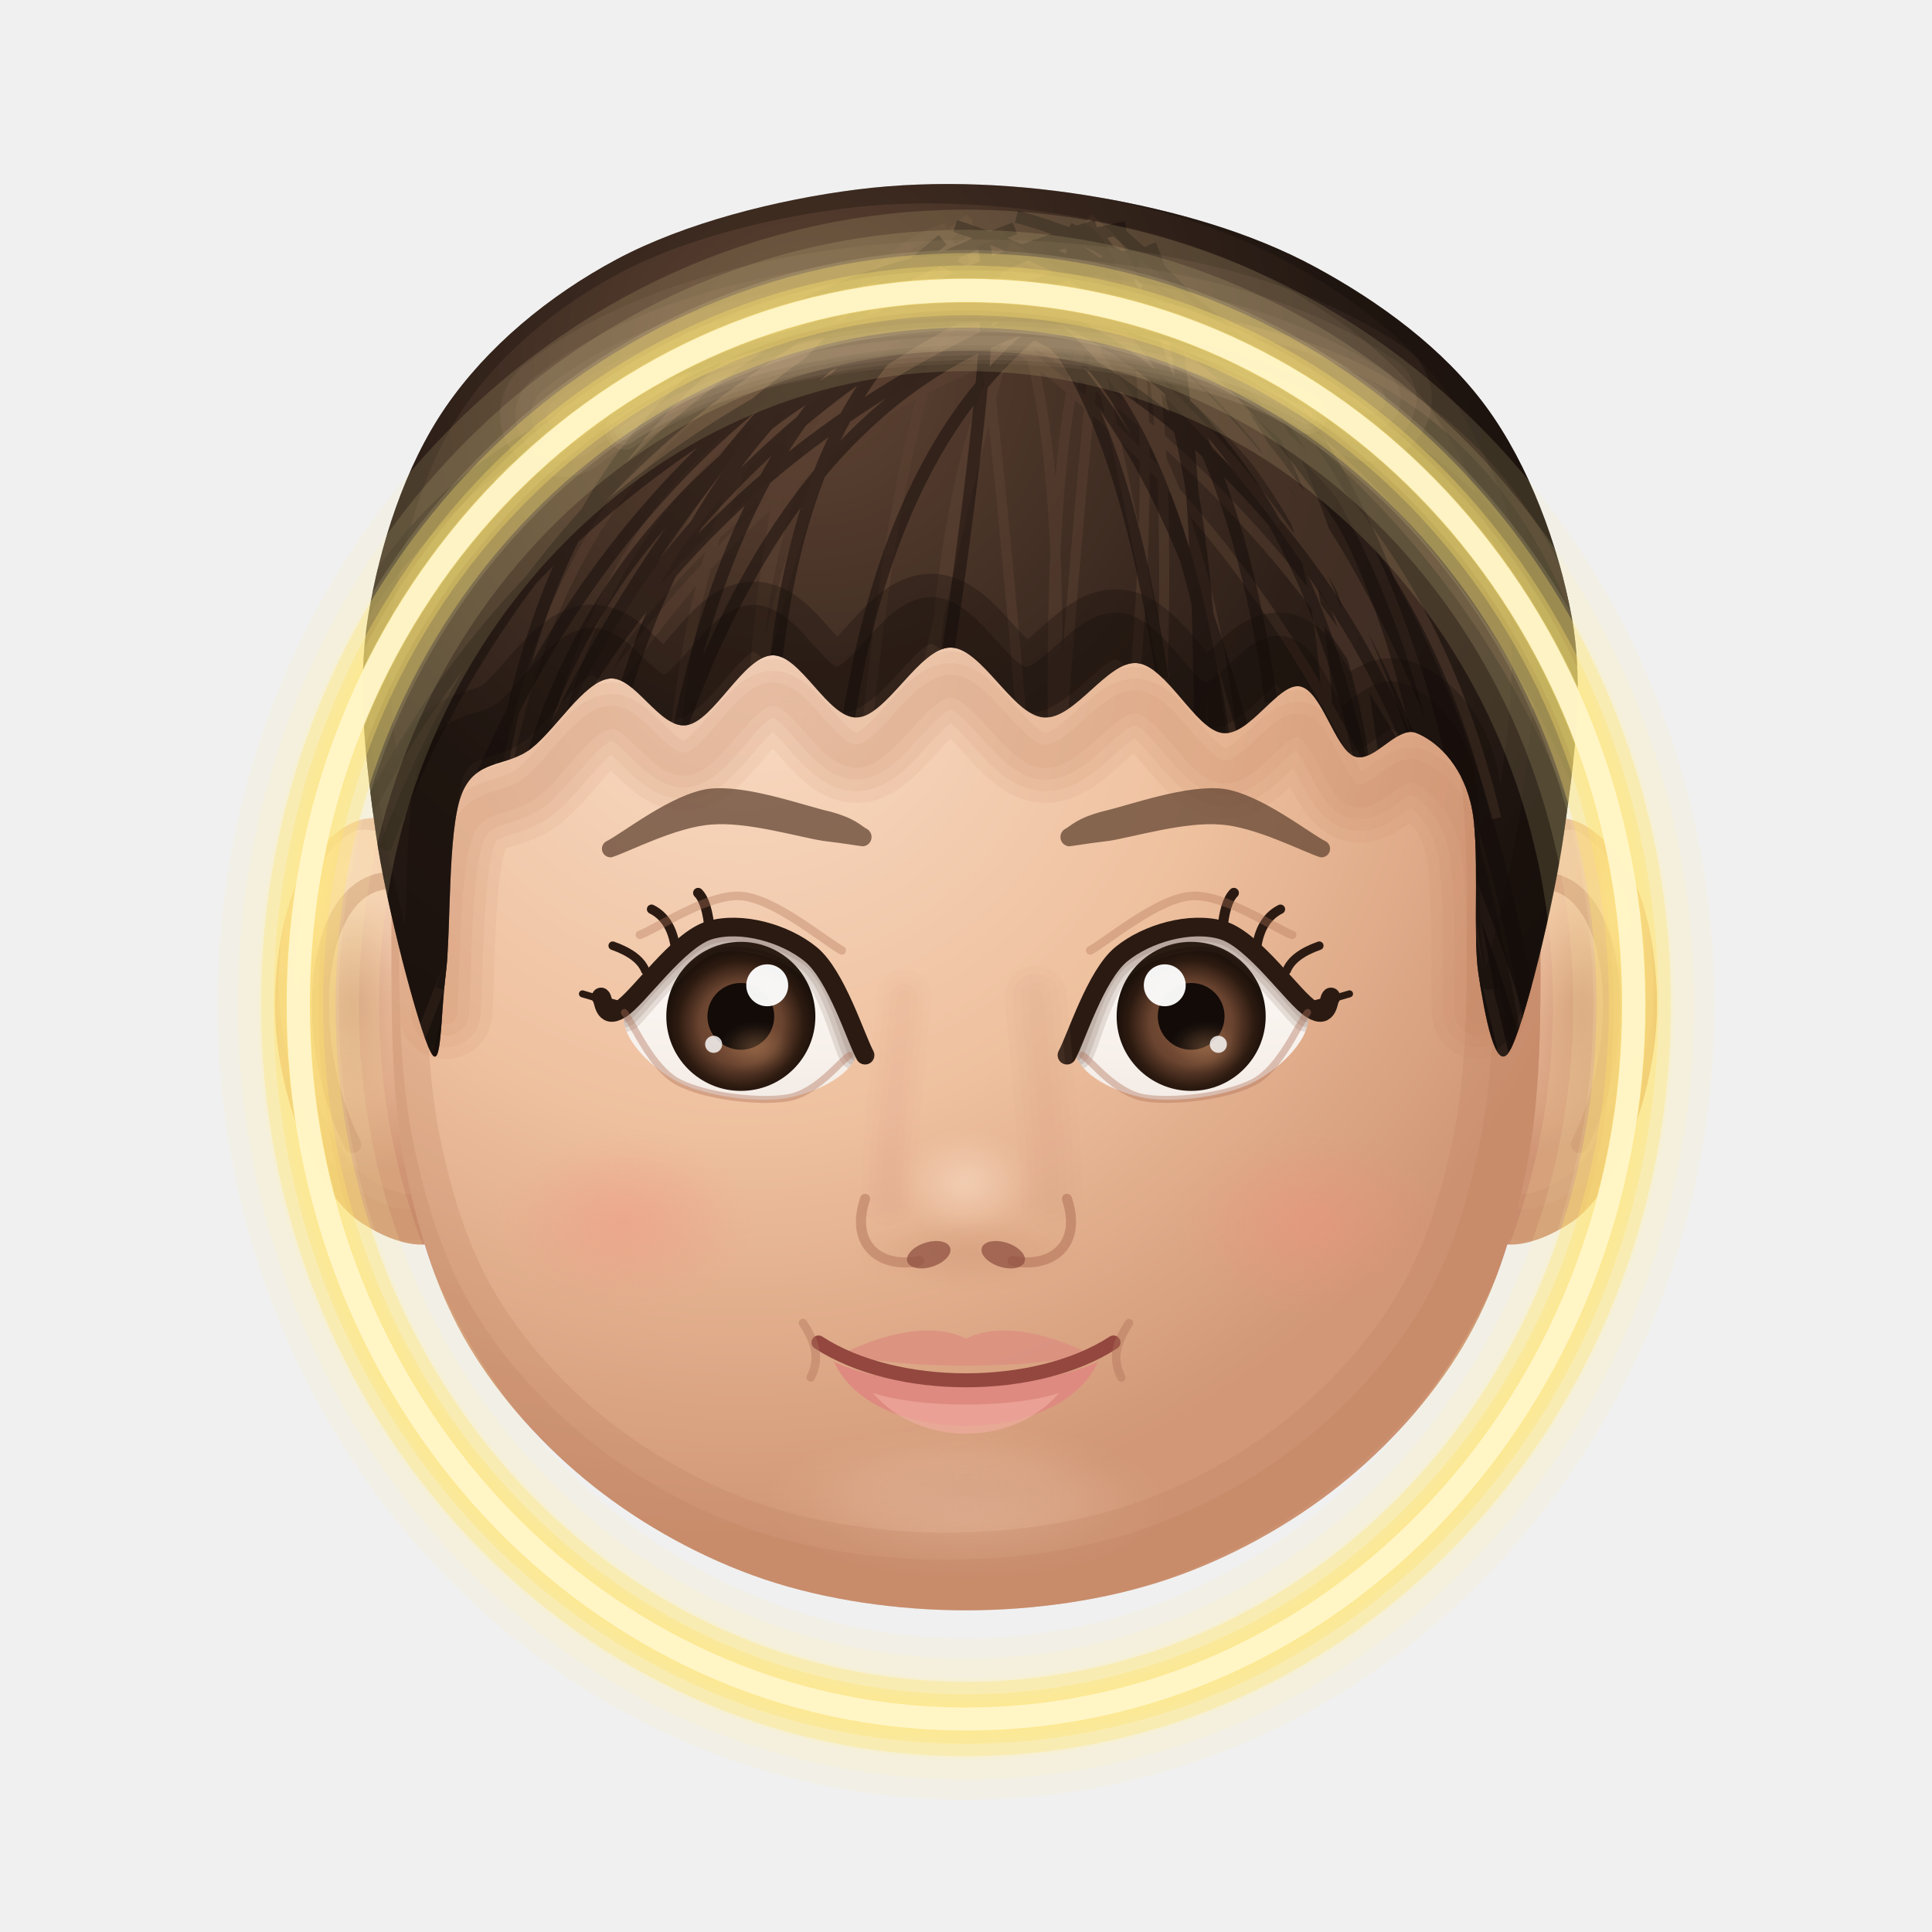
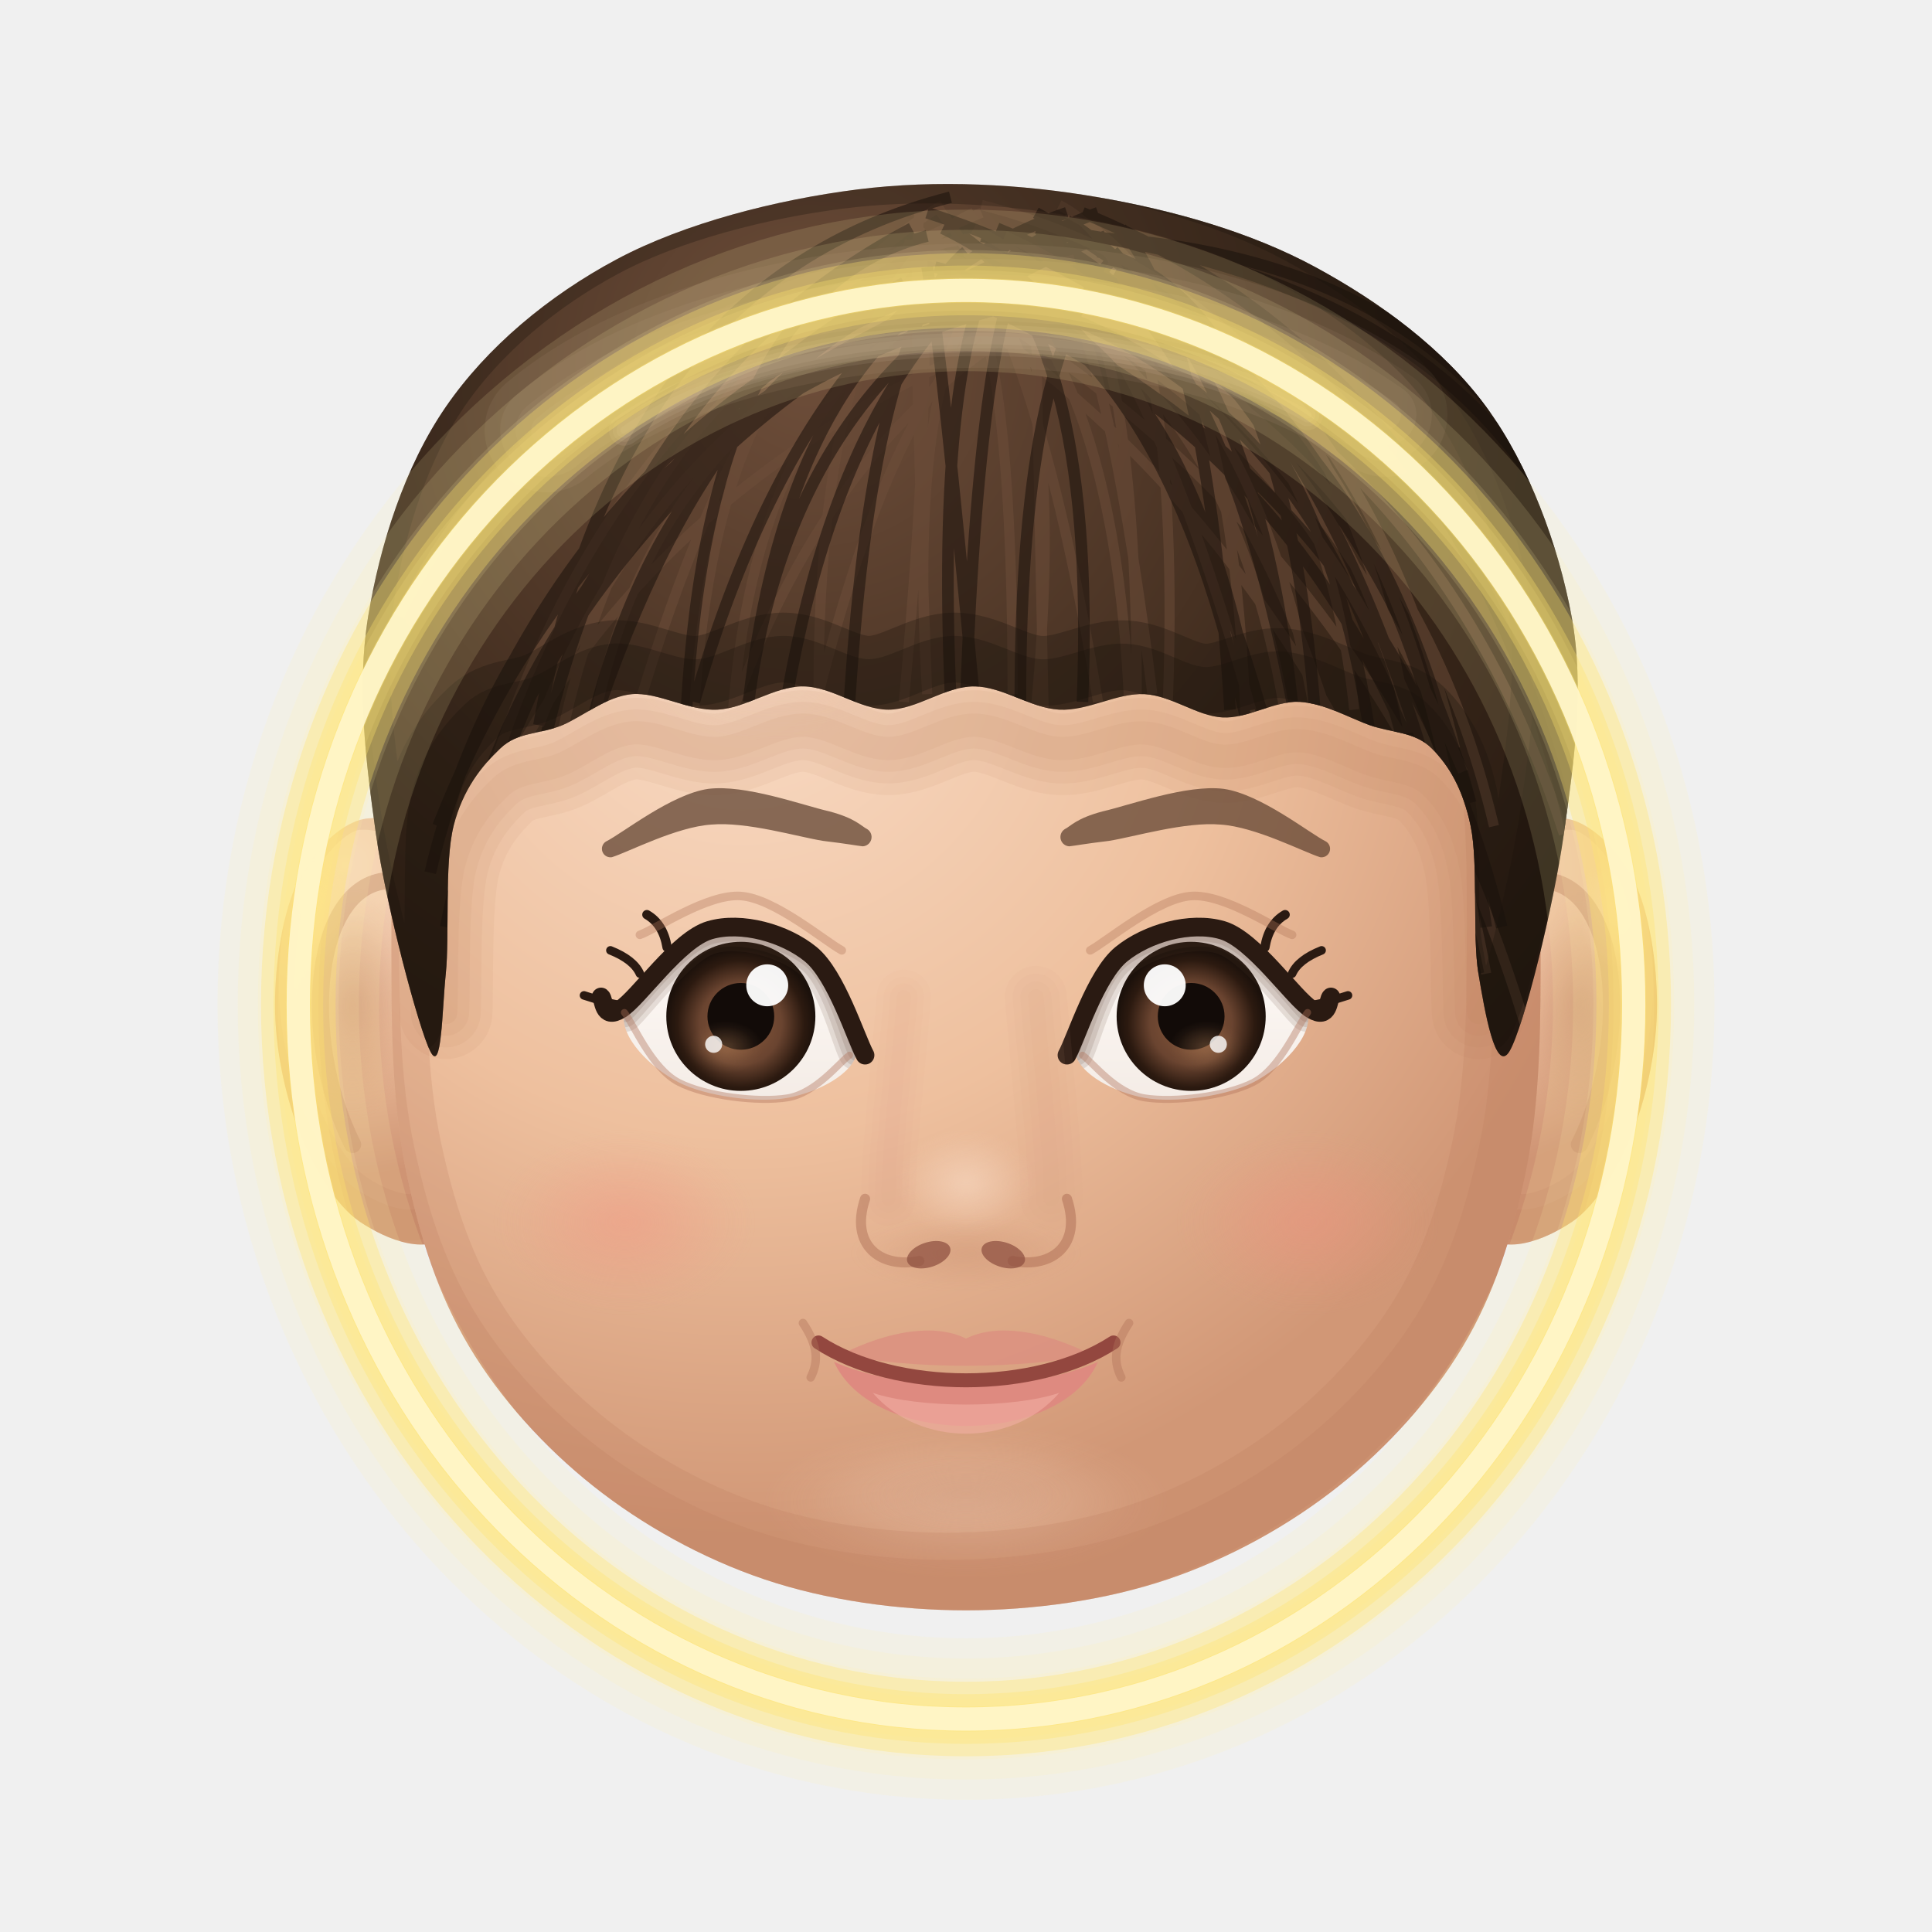
<svg xmlns="http://www.w3.org/2000/svg" viewBox="0 0 400 400" width="400" height="400">
  <defs>
    <radialGradient id="r80f656a" cx="-80" cy="-16" r="40" gradientUnits="userSpaceOnUse">
      <stop offset="0" stop-color="#F6D5BC" />
      <stop offset="0.55" stop-color="#EBBC9A" />
      <stop offset="1" stop-color="#CF9474" />
    </radialGradient>
    <path id="p6ff11f0" d="M-66,-16C-68.8,-21 -73.7,-22.3 -77,-22C-80.3,-21.7 -84,-18 -86,-14C-88,-10 -89,-3.3 -89,2C-89,7.3 -87.8,13.3 -86,18C-84.2,22.7 -81.3,27.8 -78,30C-74.7,32.2 -69,34.7 -66,31C-63,27.3 -60,15.8 -60,8C-60,0.2 -63.2,-11 -66,-16Z" />
    <radialGradient id="reec52cc" cx="0.5" cy="0.5" r="0.5">
      <stop offset="0" stop-color="#B97B5C" stop-opacity="0.45" />
      <stop offset="0.15" stop-color="#B97B5C" stop-opacity="0.405" />
      <stop offset="0.5" stop-color="#B97B5C" stop-opacity="0.225" />
      <stop offset="0.78" stop-color="#B97B5C" stop-opacity="0.072" />
      <stop offset="1" stop-color="#B97B5C" stop-opacity="0" />
    </radialGradient>
    <radialGradient id="r5f001e2" cx="0.5" cy="0.5" r="0.5">
      <stop offset="0" stop-color="#F9DCC6" stop-opacity="0.5" />
      <stop offset="0.15" stop-color="#F9DCC6" stop-opacity="0.45" />
      <stop offset="0.5" stop-color="#F9DCC6" stop-opacity="0.25" />
      <stop offset="0.78" stop-color="#F9DCC6" stop-opacity="0.08" />
      <stop offset="1" stop-color="#F9DCC6" stop-opacity="0" />
    </radialGradient>
    <clipPath id="c6ff11f0">
      <use href="#p6ff11f0" />
    </clipPath>
    <radialGradient id="r4cbd261" cx="60" cy="-16" r="40" gradientUnits="userSpaceOnUse">
      <stop offset="0" stop-color="#F6D5BC" />
      <stop offset="0.55" stop-color="#EBBC9A" />
      <stop offset="1" stop-color="#CF9474" />
    </radialGradient>
    <path id="p740158a" d="M66,-16C68.8,-21 73.7,-22.3 77,-22C80.3,-21.7 84,-18 86,-14C88,-10 89,-3.3 89,2C89,7.3 87.8,13.3 86,18C84.2,22.7 81.3,27.8 78,30C74.7,32.2 69,34.7 66,31C63,27.3 60,15.8 60,8C60,0.2 63.2,-11 66,-16Z" />
    <clipPath id="c740158a">
      <use href="#p740158a" />
    </clipPath>
    <radialGradient id="reb9136f" cx="-28.8" cy="-44.5" r="115" gradientUnits="userSpaceOnUse">
      <stop offset="0" stop-color="#F9DCC6" />
      <stop offset="0.55" stop-color="#EEC09E" />
      <stop offset="1" stop-color="#D19776" />
    </radialGradient>
    <path id="p3d2956b" d="M0,-82C12.7,-82 27.8,-80.7 38,-77C48.2,-73.3 55.3,-67.5 61,-60C66.7,-52.5 69.8,-41.7 72,-32C74.2,-22.3 74,-11.3 74,-2C74,7.3 73.7,16 72,24C70.3,32 68,39.3 64,46C60,52.7 54.3,59 48,64C41.7,69 34,73.3 26,76C18,78.7 8.7,80 0,80C-8.7,80 -18,78.7 -26,76C-34,73.3 -41.7,69 -48,64C-54.3,59 -60,52.7 -64,46C-68,39.3 -70.3,32 -72,24C-73.7,16 -74,7.3 -74,-2C-74,-11.3 -74.2,-22.3 -72,-32C-69.8,-41.7 -66.7,-52.5 -61,-60C-55.3,-67.5 -48.2,-73.3 -38,-77C-27.8,-80.7 -12.7,-82 0,-82Z" />
    <radialGradient id="r905c3b6" cx="0.5" cy="0.5" r="0.5">
      <stop offset="0" stop-color="#F3907F" stop-opacity="0.38" />
      <stop offset="0.15" stop-color="#F3907F" stop-opacity="0.342" />
      <stop offset="0.5" stop-color="#F3907F" stop-opacity="0.19" />
      <stop offset="0.78" stop-color="#F3907F" stop-opacity="0.061" />
      <stop offset="1" stop-color="#F3907F" stop-opacity="0" />
    </radialGradient>
-     <path id="p8569b68" d="M66,3C65.8,-0.7 66.3,-13.8 65,-19C63.7,-24.2 60.5,-27 58,-28C55.5,-29 52.5,-24 50,-25C47.5,-26 45.8,-33.5 43,-34C40.2,-34.5 36.5,-27.5 33,-28C29.5,-28.5 25.8,-36.7 22,-37C18.2,-37.3 14,-29.7 10,-30C6,-30.3 2,-39 -2,-39C-6,-39 -10.2,-30.2 -14,-30C-17.8,-29.8 -21.3,-38.2 -25,-38C-28.7,-37.8 -32.5,-29.5 -36,-29C-39.5,-28.5 -42.7,-35.5 -46,-35C-49.3,-34.5 -52.8,-28.5 -56,-26C-59.2,-23.5 -63.2,-24.8 -65,-20C-66.8,-15.2 -66.7,-0.8 -67,3" />
+     <path id="p5584b2d" d="M66,3C65.8,-0.2 66,-11.2 65,-16C64,-20.8 62.2,-23.8 60,-26C57.8,-28.2 54.8,-28 52,-29C49.2,-30 46.2,-31.8 43,-32C39.8,-32.2 36.3,-29.8 33,-30C29.7,-30.2 26.5,-32.8 23,-33C19.5,-33.2 15.7,-30.8 12,-31C8.3,-31.2 4.7,-34 1,-34C-2.7,-34 -6.3,-31 -10,-31C-13.7,-31 -17.3,-34 -21,-34C-24.7,-34 -28.3,-31.2 -32,-31C-35.7,-30.8 -39.7,-33.3 -43,-33C-46.3,-32.7 -49.2,-30.2 -52,-29C-54.8,-27.8 -57.7,-28.2 -60,-26C-62.3,-23.8 -64.8,-20.8 -66,-16C-67.2,-11.2 -66.8,-0.2 -67,3" />
    <radialGradient id="r86c3597" cx="0.5" cy="0.5" r="0.5">
      <stop offset="0" stop-color="#F9DCC6" stop-opacity="0.35" />
      <stop offset="0.15" stop-color="#F9DCC6" stop-opacity="0.315" />
      <stop offset="0.5" stop-color="#F9DCC6" stop-opacity="0.175" />
      <stop offset="0.78" stop-color="#F9DCC6" stop-opacity="0.056" />
      <stop offset="1" stop-color="#F9DCC6" stop-opacity="0" />
    </radialGradient>
    <clipPath id="c3d2956b">
      <use href="#p3d2956b" />
    </clipPath>
    <path id="p2ca489a" d="M-45.6,-17C-43.4,-17.7 -37.3,-20.9 -32.8,-21.2C-28.2,-21.6 -21.6,-19.6 -18.4,-19.1C-15.1,-18.7 -14.2,-18.5 -13.3,-18.4 A1.2,1.2 0 0 0 -12.7,-20.6C-13.5,-21 -14.2,-22 -17.6,-22.9C-21.1,-23.7 -28.4,-26.4 -33.2,-25.8C-38,-25.1 -44.2,-20.1 -46.4,-19 A1.1,1.1 0 0 0 -45.6,-17Z" />
    <path id="p6e978c1" d="M46.4,-19C44.2,-20.1 38,-25.1 33.2,-25.8C28.4,-26.4 21.1,-23.7 17.6,-22.9C14.2,-22 13.5,-21 12.7,-20.6 A1.2,1.2 0 0 0 13.3,-18.4C14.2,-18.5 15.1,-18.7 18.4,-19.1C21.6,-19.6 28.2,-21.6 32.8,-21.2C37.3,-20.9 43.4,-17.7 45.6,-17 A1.1,1.1 0 0 0 46.4,-19Z" />
    <linearGradient id="l643fc11" x1="0" y1="0" x2="0" y2="1">
      <stop offset="0" stop-color="#E9DDD7" />
      <stop offset="0.35" stop-color="#FBF6F2" />
      <stop offset="1" stop-color="#F4ECE6" />
    </linearGradient>
    <path id="pf1f9962" d="M-14,8C-13.5,5 -16.8,-1.5 -20,-4C-23.2,-6.5 -29,-8.2 -33,-7C-37,-5.8 -43.3,-0.2 -44,3C-44.7,6.2 -40.5,10.2 -37,12C-33.5,13.8 -26.8,14.7 -23,14C-19.2,13.3 -14.5,11 -14,8Z" />
    <radialGradient id="r6b9c2b1" cx="0.5" cy="0.55" r="0.5">
      <stop offset="0" stop-color="#8A5A3C" />
      <stop offset="0.55" stop-color="#6A4430" />
      <stop offset="0.85" stop-color="#2C1A10" />
      <stop offset="1" stop-color="#1C110B" />
    </radialGradient>
    <radialGradient id="ra677a06" cx="0.5" cy="0.5" r="0.5">
      <stop offset="0" stop-color="#C08A5E" stop-opacity="0.35" />
      <stop offset="0.15" stop-color="#C08A5E" stop-opacity="0.315" />
      <stop offset="0.5" stop-color="#C08A5E" stop-opacity="0.175" />
      <stop offset="0.78" stop-color="#C08A5E" stop-opacity="0.056" />
      <stop offset="1" stop-color="#C08A5E" stop-opacity="0" />
    </radialGradient>
    <clipPath id="cf1f9962">
      <use href="#pf1f9962" />
    </clipPath>
    <path id="peeee478" d="M-13,8.5C-14.2,6.3 -16.7,-1.8 -20,-4.5C-23.3,-7.2 -28.9,-8.8 -33,-7.6C-37.1,-6.4 -42.2,1.2 -44.5,2.6C-46.8,4 -46.6,1.3 -47,1" />
    <path id="pb4770e1" d="M14,8C13.5,5 16.8,-1.5 20,-4C23.2,-6.5 29,-8.2 33,-7C37,-5.8 43.3,-0.2 44,3C44.7,6.2 40.5,10.2 37,12C33.5,13.8 26.8,14.7 23,14C19.2,13.3 14.5,11 14,8Z" />
    <clipPath id="cb4770e1">
      <use href="#pb4770e1" />
    </clipPath>
    <radialGradient id="ra966ed8" cx="0.5" cy="0.5" r="0.5">
      <stop offset="0" stop-color="#F9DCC6" stop-opacity="0.55" />
      <stop offset="0.15" stop-color="#F9DCC6" stop-opacity="0.495" />
      <stop offset="0.5" stop-color="#F9DCC6" stop-opacity="0.275" />
      <stop offset="0.78" stop-color="#F9DCC6" stop-opacity="0.088" />
      <stop offset="1" stop-color="#F9DCC6" stop-opacity="0" />
    </radialGradient>
    <radialGradient id="r39f7eea" cx="0.5" cy="0.5" r="0.5">
      <stop offset="0" stop-color="#B97B5C" stop-opacity="0.22" />
      <stop offset="0.15" stop-color="#B97B5C" stop-opacity="0.198" />
      <stop offset="0.5" stop-color="#B97B5C" stop-opacity="0.11" />
      <stop offset="0.78" stop-color="#B97B5C" stop-opacity="0.035" />
      <stop offset="1" stop-color="#B97B5C" stop-opacity="0" />
    </radialGradient>
    <radialGradient id="r8a0605e" cx="0.5" cy="0.5" r="0.5">
      <stop offset="0" stop-color="#B97B5C" stop-opacity="0.18" />
      <stop offset="0.15" stop-color="#B97B5C" stop-opacity="0.162" />
      <stop offset="0.5" stop-color="#B97B5C" stop-opacity="0.09" />
      <stop offset="0.78" stop-color="#B97B5C" stop-opacity="0.029" />
      <stop offset="1" stop-color="#B97B5C" stop-opacity="0" />
    </radialGradient>
-     <radialGradient id="re4d4802" cx="-20" cy="-80" r="150" gradientUnits="userSpaceOnUse">
-       <stop offset="0" stop-color="#5E4333" />
-       <stop offset="0.45" stop-color="#2E2019" />
-       <stop offset="1" stop-color="#140D0A" />
-     </radialGradient>
-     <path id="pdf105e7" d="M-69,8C-70.5,5 -74.7,-10.7 -76,-20C-77.3,-29.3 -78.5,-38.8 -77,-48C-75.5,-57.2 -72.3,-67.3 -67,-75C-61.7,-82.7 -53.8,-89.3 -45,-94C-36.2,-98.7 -24.3,-101.7 -14,-103C-3.7,-104.3 7.2,-103.7 17,-102C26.8,-100.3 36.7,-97.5 45,-93C53.3,-88.5 61.5,-82.5 67,-75C72.5,-67.5 76.3,-57.2 78,-48C79.7,-38.8 78.3,-29.3 77,-20C75.7,-10.7 71.8,5 70,8C68.2,11 66.8,3.3 66,-2C65.2,-7.3 66.3,-18.8 65,-24C63.7,-29.2 60.5,-32 58,-33C55.5,-34 52.5,-29 50,-30C47.5,-31 45.8,-38.5 43,-39C40.2,-39.5 36.5,-32.5 33,-33C29.5,-33.5 25.8,-41.7 22,-42C18.2,-42.3 14,-34.7 10,-35C6,-35.3 2,-44 -2,-44C-6,-44 -10.2,-35.2 -14,-35C-17.8,-34.8 -21.3,-43.2 -25,-43C-28.7,-42.8 -32.5,-34.5 -36,-34C-39.5,-33.5 -42.7,-40.5 -46,-40C-49.3,-39.5 -52.8,-33.5 -56,-31C-59.2,-28.5 -63.2,-29.8 -65,-25C-66.8,-20.2 -66.3,-7.5 -67,-2C-67.7,3.5 -67.5,11 -69,8Z" />
-     <clipPath id="cdf105e7">
-       <use href="#pdf105e7" />
+     <radialGradient id="rf20a7a3" cx="-20" cy="-80" r="160" gradientUnits="userSpaceOnUse">
+       <stop offset="0" stop-color="#6E4E3A" />
+       <stop offset="0.5" stop-color="#382619" />
+       <stop offset="1" stop-color="#1A110C" />
+     </radialGradient>
+     <path id="pa12d8f1" d="M-69,8C-70.5,5 -74.7,-10.7 -76,-20C-77.3,-29.3 -78.5,-38.8 -77,-48C-75.5,-57.2 -72.3,-67.3 -67,-75C-61.7,-82.7 -53.8,-89.3 -45,-94C-36.2,-98.7 -24.3,-101.7 -14,-103C-3.7,-104.3 7.2,-103.7 17,-102C26.8,-100.3 36.7,-97.5 45,-93C53.3,-88.5 61.5,-82.5 67,-75C72.5,-67.5 76.3,-57.2 78,-48C79.7,-38.8 78.3,-29.3 77,-20C75.7,-10.7 71.8,5 70,8C68.2,11 66.8,2.8 66,-2C65.2,-6.8 66,-16.2 65,-21C64,-25.8 62.2,-28.8 60,-31C57.8,-33.2 54.8,-33 52,-34C49.2,-35 46.2,-36.8 43,-37C39.8,-37.2 36.3,-34.8 33,-35C29.7,-35.2 26.5,-37.8 23,-38C19.5,-38.2 15.7,-35.8 12,-36C8.3,-36.2 4.7,-39 1,-39C-2.7,-39 -6.3,-36 -10,-36C-13.7,-36 -17.3,-39 -21,-39C-24.7,-39 -28.3,-36.2 -32,-36C-35.7,-35.8 -39.7,-38.3 -43,-38C-46.3,-37.7 -49.2,-35.2 -52,-34C-54.8,-32.8 -57.7,-33.2 -60,-31C-62.3,-28.8 -64.8,-25.8 -66,-21C-67.2,-16.2 -66.5,-6.8 -67,-2C-67.5,2.8 -67.5,11 -69,8Z" />
+     <clipPath id="ca12d8f1">
+       <use href="#pa12d8f1" />
    </clipPath>
  </defs>
  <g transform="translate(200 204.8) scale(1.6075)">
    <use href="#p6ff11f0" fill="url(#r80f656a)" />
    <g clip-path="url(#c6ff11f0)">
      <ellipse cx="-79" cy="2" rx="8" ry="15" fill="url(#reec52cc)" />
      <ellipse cx="-84" cy="-10" rx="5" ry="8" fill="url(#r5f001e2)" />
      <path d="M-74,-14 C-84,-14 -86,6 -79,20" fill="none" stroke="#B97B5C" stroke-width="2.2" stroke-linecap="round" stroke-linejoin="round" stroke-opacity="0.45" />
    </g>
    <g clip-path="url(#c6ff11f0)">
      <g transform="translate(-1.5 -2.5)">
        <use href="#p6ff11f0" fill="none" stroke="#B97B5C" stroke-linecap="round" stroke-linejoin="round" stroke-opacity="0.194" stroke-width="8" />
        <use href="#p6ff11f0" fill="none" stroke="#B97B5C" stroke-linecap="round" stroke-linejoin="round" stroke-opacity="0.194" stroke-width="4" />
      </g>
    </g>
    <use href="#p740158a" fill="url(#r4cbd261)" />
    <g clip-path="url(#c740158a)">
      <ellipse cx="79" cy="2" rx="8" ry="15" fill="url(#reec52cc)" />
      <ellipse cx="84" cy="-10" rx="5" ry="8" fill="url(#r5f001e2)" />
      <path d="M74,-14 C84,-14 86,6 79,20" fill="none" stroke="#B97B5C" stroke-width="2.2" stroke-linecap="round" stroke-linejoin="round" stroke-opacity="0.45" />
    </g>
    <g clip-path="url(#c740158a)">
      <g transform="translate(1.5 -2.5)">
        <use href="#p740158a" fill="none" stroke="#B97B5C" stroke-linecap="round" stroke-linejoin="round" stroke-opacity="0.194" stroke-width="8" />
        <use href="#p740158a" fill="none" stroke="#B97B5C" stroke-linecap="round" stroke-linejoin="round" stroke-opacity="0.194" stroke-width="4" />
      </g>
    </g>
    <g clip-path="url(#c3d2956b)">
      <use href="#p3d2956b" fill="url(#reb9136f)" />
      <ellipse cx="-44" cy="30" rx="17" ry="12" fill="url(#r905c3b6)" />
      <ellipse cx="44" cy="30" rx="17" ry="12" fill="url(#r905c3b6)" />
      <ellipse cx="-24" cy="-50" rx="26" ry="18" fill="url(#r5f001e2)" />
-       <use href="#p8569b68" fill="none" stroke="#B97B5C" stroke-linecap="round" stroke-linejoin="round" stroke-opacity="0.092" stroke-width="12" />
-       <use href="#p8569b68" fill="none" stroke="#B97B5C" stroke-linecap="round" stroke-linejoin="round" stroke-opacity="0.092" stroke-width="9" />
-       <use href="#p8569b68" fill="none" stroke="#B97B5C" stroke-linecap="round" stroke-linejoin="round" stroke-opacity="0.092" stroke-width="6" />
-       <use href="#p8569b68" fill="none" stroke="#B97B5C" stroke-linecap="round" stroke-linejoin="round" stroke-opacity="0.092" stroke-width="3" />
+       <use href="#p5584b2d" fill="none" stroke="#B97B5C" stroke-linecap="round" stroke-linejoin="round" stroke-opacity="0.085" stroke-width="12" />
+       <use href="#p5584b2d" fill="none" stroke="#B97B5C" stroke-linecap="round" stroke-linejoin="round" stroke-opacity="0.085" stroke-width="9" />
+       <use href="#p5584b2d" fill="none" stroke="#B97B5C" stroke-linecap="round" stroke-linejoin="round" stroke-opacity="0.085" stroke-width="6" />
+       <use href="#p5584b2d" fill="none" stroke="#B97B5C" stroke-linecap="round" stroke-linejoin="round" stroke-opacity="0.085" stroke-width="3" />
      <ellipse cx="0" cy="66" rx="26" ry="10" fill="url(#r86c3597)" />
    </g>
    <g clip-path="url(#c3d2956b)">
      <g transform="translate(-2.5 -3)">
-         <use href="#p3d2956b" fill="none" stroke="#B97B5C" stroke-linecap="round" stroke-linejoin="round" stroke-opacity="0.213" stroke-width="14" />
-         <use href="#p3d2956b" fill="none" stroke="#B97B5C" stroke-linecap="round" stroke-linejoin="round" stroke-opacity="0.213" stroke-width="7" />
+         <use href="#p3d2956b" fill="none" stroke="#B97B5C" stroke-linecap="round" stroke-linejoin="round" stroke-opacity="0.200" stroke-width="14" />
+         <use href="#p3d2956b" fill="none" stroke="#B97B5C" stroke-linecap="round" stroke-linejoin="round" stroke-opacity="0.200" stroke-width="7" />
      </g>
    </g>
    <use href="#p2ca489a" fill="#5E412F" fill-opacity=".72" />
    <use href="#p6e978c1" fill="#5E412F" fill-opacity=".72" />
    <g clip-path="url(#cf1f9962)">
      <use href="#pf1f9962" fill="url(#l643fc11)" />
      <circle cx="-29" cy="3.5" r="9.6" fill="url(#r6b9c2b1)" />
      <circle cx="-29" cy="3.5" r="4.3" fill="#120B08" />
-       <ellipse cx="-27" cy="7.5" rx="4.8" ry="3.4" fill="url(#ra677a06)" />
+       <ellipse cx="-31" cy="7.5" rx="4.8" ry="3.4" fill="url(#ra677a06)" />
      <g fill="none" stroke="#5A3A2C" stroke-linecap="round" stroke-linejoin="round" stroke-opacity="0.139">
        <path d="M-14,8C-15,6 -16.8,-1.5 -20,-4C-23.2,-6.5 -29,-8.2 -33,-7C-37,-5.8 -42.2,1.3 -44,3" stroke-width="5" />
        <path d="M-14,8C-15,6 -16.8,-1.5 -20,-4C-23.2,-6.5 -29,-8.2 -33,-7C-37,-5.8 -42.2,1.3 -44,3" stroke-width="3.8" />
        <path d="M-14,8C-15,6 -16.8,-1.5 -20,-4C-23.2,-6.5 -29,-8.2 -33,-7C-37,-5.8 -42.2,1.3 -44,3" stroke-width="2.5" />
        <path d="M-14,8C-15,6 -16.8,-1.5 -20,-4C-23.2,-6.5 -29,-8.2 -33,-7C-37,-5.8 -42.2,1.3 -44,3" stroke-width="1.2" />
      </g>
    </g>
    <circle cx="-25.6" cy="-0.5" r="2.7" fill="#FFFFFF" fill-opacity=".95" />
    <circle cx="-32.5" cy="7.1" r="1.1" fill="#FFFFFF" fill-opacity=".8" />
    <use href="#peeee478" fill="none" stroke="#2A1A12" stroke-width="2.4" stroke-linecap="round" stroke-linejoin="round" />
-     <path d="M-33,-7.4 Q-33.3,-11.2 -34.5,-12.4" fill="none" stroke="#2A1A12" stroke-width="1.3" stroke-linecap="round" stroke-linejoin="round" />
-     <path d="M-37.5,-5.8 Q-38.1,-9.1 -40.5,-10.3" fill="none" stroke="#2A1A12" stroke-width="1.2" stroke-linecap="round" stroke-linejoin="round" />
-     <path d="M-41.3,-2.4 Q-42.1,-4.4 -45.5,-5.6" fill="none" stroke="#2A1A12" stroke-width="1.1" stroke-linecap="round" stroke-linejoin="round" />
-     <path d="M-44.4,2 Q-45.4,1.8 -49.4,0.6" fill="none" stroke="#2A1A12" stroke-width="0.9" stroke-linecap="round" stroke-linejoin="round" />
+     <path d="M-38.5,-5.4 Q-39,-8.4 -41.1,-9.6" fill="none" stroke="#2A1A12" stroke-width="1.2" stroke-linecap="round" stroke-linejoin="round" />
+     <path d="M-42,-2 Q-42.8,-3.8 -45.8,-5" fill="none" stroke="#2A1A12" stroke-width="1.1" stroke-linecap="round" stroke-linejoin="round" />
+     <path d="M-44.6,2 Q-45.5,2 -49.2,0.8" fill="none" stroke="#2A1A12" stroke-width="1.1" stroke-linecap="round" stroke-linejoin="round" />
    <path d="M-16,-5C-18.2,-6.2 -24.7,-11.7 -29,-12C-33.3,-12.3 -39.8,-7.8 -42,-7" fill="none" stroke="#B07258" stroke-width="1.1" stroke-linecap="round" stroke-linejoin="round" stroke-opacity="0.35" />
    <path d="M-44,3C-42.8,4.5 -40.5,10.2 -37,12C-33.5,13.8 -26.7,14.6 -23,14C-19.3,13.4 -16.3,9.4 -15,8.5" fill="none" stroke="#B07258" stroke-width="0.9" stroke-linecap="round" stroke-linejoin="round" stroke-opacity="0.4" />
    <g clip-path="url(#cb4770e1)">
      <use href="#pb4770e1" fill="url(#l643fc11)" />
      <circle cx="29" cy="3.5" r="9.6" fill="url(#r6b9c2b1)" />
      <circle cx="29" cy="3.5" r="4.3" fill="#120B08" />
      <ellipse cx="31" cy="7.5" rx="4.8" ry="3.4" fill="url(#ra677a06)" />
      <g fill="none" stroke="#5A3A2C" stroke-linecap="round" stroke-linejoin="round" stroke-opacity="0.139">
        <path d="M14,8C15,6 16.8,-1.5 20,-4C23.2,-6.5 29,-8.2 33,-7C37,-5.8 42.2,1.3 44,3" stroke-width="5" />
        <path d="M14,8C15,6 16.8,-1.5 20,-4C23.2,-6.5 29,-8.2 33,-7C37,-5.8 42.2,1.3 44,3" stroke-width="3.8" />
        <path d="M14,8C15,6 16.8,-1.5 20,-4C23.2,-6.5 29,-8.2 33,-7C37,-5.8 42.2,1.3 44,3" stroke-width="2.5" />
        <path d="M14,8C15,6 16.8,-1.5 20,-4C23.2,-6.5 29,-8.2 33,-7C37,-5.8 42.2,1.3 44,3" stroke-width="1.2" />
      </g>
    </g>
    <circle cx="25.6" cy="-0.5" r="2.7" fill="#FFFFFF" fill-opacity=".95" />
    <circle cx="32.5" cy="7.1" r="1.1" fill="#FFFFFF" fill-opacity=".8" />
    <path d="M13,8.5C14.2,6.3 16.7,-1.8 20,-4.5C23.3,-7.2 28.9,-8.8 33,-7.6C37.1,-6.4 42.2,1.2 44.5,2.6C46.8,4 46.6,1.3 47,1" fill="none" stroke="#2A1A12" stroke-width="2.4" stroke-linecap="round" stroke-linejoin="round" />
-     <path d="M33,-7.4 Q33.3,-11.2 34.5,-12.4" fill="none" stroke="#2A1A12" stroke-width="1.3" stroke-linecap="round" stroke-linejoin="round" />
-     <path d="M37.5,-5.8 Q38.1,-9.1 40.5,-10.3" fill="none" stroke="#2A1A12" stroke-width="1.2" stroke-linecap="round" stroke-linejoin="round" />
-     <path d="M41.3,-2.4 Q42.1,-4.4 45.5,-5.6" fill="none" stroke="#2A1A12" stroke-width="1.1" stroke-linecap="round" stroke-linejoin="round" />
-     <path d="M44.4,2 Q45.4,1.8 49.4,0.6" fill="none" stroke="#2A1A12" stroke-width="0.9" stroke-linecap="round" stroke-linejoin="round" />
+     <path d="M38.5,-5.4 Q39,-8.4 41.1,-9.6" fill="none" stroke="#2A1A12" stroke-width="1.2" stroke-linecap="round" stroke-linejoin="round" />
+     <path d="M42,-2 Q42.8,-3.8 45.8,-5" fill="none" stroke="#2A1A12" stroke-width="1.1" stroke-linecap="round" stroke-linejoin="round" />
+     <path d="M44.6,2 Q45.5,2 49.2,0.8" fill="none" stroke="#2A1A12" stroke-width="1.1" stroke-linecap="round" stroke-linejoin="round" />
    <path d="M16,-5C18.2,-6.2 24.7,-11.7 29,-12C33.3,-12.3 39.8,-7.8 42,-7" fill="none" stroke="#B07258" stroke-width="1.1" stroke-linecap="round" stroke-linejoin="round" stroke-opacity="0.35" />
    <path d="M44,3C42.8,4.5 40.5,10.2 37,12C33.5,13.8 26.7,14.6 23,14C19.3,13.4 16.3,9.4 15,8.5" fill="none" stroke="#B07258" stroke-width="0.9" stroke-linecap="round" stroke-linejoin="round" stroke-opacity="0.4" />
    <g fill="none" stroke="#D9A07F" stroke-linecap="round" stroke-linejoin="round" stroke-opacity="0.048">
      <path d="M-8,1 C-9,13 -10,21 -10,27" stroke-width="7" />
      <path d="M-8,1 C-9,13 -10,21 -10,27" stroke-width="5.2" />
      <path d="M-8,1 C-9,13 -10,21 -10,27" stroke-width="3.5" />
      <path d="M-8,1 C-9,13 -10,21 -10,27" stroke-width="1.8" />
    </g>
    <g fill="none" stroke="#D9A07F" stroke-linecap="round" stroke-linejoin="round" stroke-opacity="0.073">
      <path d="M9,1 C10,13 11,21 11,27" stroke-width="8" />
      <path d="M9,1 C10,13 11,21 11,27" stroke-width="6" />
      <path d="M9,1 C10,13 11,21 11,27" stroke-width="4" />
      <path d="M9,1 C10,13 11,21 11,27" stroke-width="2" />
    </g>
    <ellipse cx="0" cy="25" rx="9" ry="7" fill="url(#ra966ed8)" />
    <ellipse cx="0" cy="34" rx="15" ry="5" fill="url(#r39f7eea)" />
    <path d="M-13,27 C-15,33 -11,36 -6,35" fill="none" stroke="#B07258" stroke-width="1.3" stroke-linecap="round" stroke-linejoin="round" stroke-opacity="0.5" />
    <path d="M13,27 C15,33 11,36 6,35" fill="none" stroke="#B07258" stroke-width="1.3" stroke-linecap="round" stroke-linejoin="round" stroke-opacity="0.55" />
    <ellipse cx="-4.8" cy="34.2" rx="2.9" ry="1.6" transform="rotate(-18 -4.8 34.2)" fill="#8E4F40" fill-opacity=".72" />
    <ellipse cx="4.8" cy="34.2" rx="2.9" ry="1.6" transform="rotate(18 4.8 34.2)" fill="#8E4F40" fill-opacity=".72" />
    <path d="M-17,48 C-8,52 8,52 17,48 C12,59 -12,59 -17,48Z" fill="#DE8A80" />
    <path d="M-12,52 C-6,59 6,59 12,52 C6,54 -6,54 -12,52Z" fill="#F2AFA4" fill-opacity=".6" />
    <path d="M-16,47 C-10,44 -4,43 0,45 C4,43 10,44 16,47 C8,49 -8,49 -16,47Z" fill="#DC9180" fill-opacity=".85" />
    <path d="M-19,45.5 C-9,52 9,52 19,45.5" fill="none" stroke="#93473F" stroke-width="1.8" stroke-linecap="round" stroke-linejoin="round" />
    <path d="M-21,43 C-19,46 -19,48 -20,50" fill="none" stroke="#B07258" stroke-width="1.1" stroke-linecap="round" stroke-linejoin="round" stroke-opacity="0.4" />
    <path d="M21,43 C19,46 19,48 20,50" fill="none" stroke="#B07258" stroke-width="1.1" stroke-linecap="round" stroke-linejoin="round" stroke-opacity="0.4" />
    <ellipse cx="0" cy="65" rx="14" ry="5" fill="url(#r8a0605e)" />
-     <g clip-path="url(#cdf105e7)">
-       <use href="#pdf105e7" fill="url(#re4d4802)" />
-       <path d="M18.3,-86.8 Q-33.1,-70.8 -54.1,-29M22.4,-90.9 Q59.7,-68.1 65.7,0M11.2,-92 Q-23.3,-87.9 -27,-41M17.4,-97.8 Q26.9,-91.2 25.3,-40M-4,-87.8 Q-48.7,-79.8 -59,-29M4.1,-86.5 Q56.2,-54.1 73,10M15.3,-86.5 Q43.5,-82.1 46.5,-37M0.1,-99.1 Q3.1,-82.8 7.3,-33M5.5,-95.7 Q55.8,-66.1 67.4,0M15.7,-99.2 Q26,-93.3 21.8,-40M-3.5,-89 Q-52.2,-56.5 -66.2,10M1.1,-86.6 Q43.4,-58.2 62.4,0M5.6,-95 Q62.1,-71.2 80.5,-18M18.3,-88 Q44,-72.1 60,-31M13.1,-87.1 Q43.9,-72 56.7,-31M4.9,-97.5 Q-32,-87 -37.5,-32M0.5,-99.3 Q-41.3,-67.3 -63,0M12.6,-88.4 Q-0.5,-84.2 -4.1,-42M-3.1,-93.1 Q54.5,-80 68.3,-22M13.7,-89 Q-50.4,-58.3 -65.4,10M4.3,-93.7 Q46.6,-74.6 52.8,-28M9.7,-89.8 Q54.4,-60.4 69.6,10M6.6,-86.2 Q3.5,-80.6 -4.8,-42M-1.5,-96.2 Q-16.7,-82.2 -26.3,-41M17.7,-90.3 Q15.6,-76.5 12.3,-33M3.9,-93.2 Q12.9,-78.8 11.6,-33M14.2,-91.9 Q16.9,-83.4 25.6,-40M9,-88.6 Q29.8,-74.2 34.4,-31M16.7,-88.4 Q10.7,-74.6 11.2,-33M23.3,-86.6 Q65.7,-84 79.5,-46M22.2,-93.3 Q47.4,-76 52.7,-28M17.9,-91.9 Q-47.3,-59.9 -71.6,10M13.8,-89.9 Q-42.6,-81.5 -53.8,-29M2.1,-90.4 Q-7.5,-85.2 -12.8,-33M-2.5,-98.1 Q-23.2,-91.4 -27.2,-41" fill="none" stroke="#5E4333" stroke-width="1.3" stroke-opacity=".45" />
-       <path d="M9,-94.7 Q33.1,-82.8 39.3,-37M-4,-94.3 Q23.5,-81.7 36.2,-31M6.5,-99.5 Q48.5,-88.1 60.7,-31M12.3,-86.6 Q-21.1,-78.3 -37.3,-32M6.3,-98 Q-53.4,-75.2 -74.9,-18M13,-95.1 Q63.3,-66.5 73.7,10M13.2,-98 Q48.8,-77.8 58.5,-31M2.3,-95.9 Q4.3,-88.4 -2.5,-42M12.7,-96.4 Q63.9,-61.2 73.3,10M23.6,-93.1 Q-8.3,-81.3 -15.4,-33M8.4,-95.9 Q49.7,-77.5 59,-31M3.7,-86.9 Q54,-64.5 66.3,0M23.7,-95.9 Q29.9,-81.8 30.2,-31M16.8,-98.3 Q-40.8,-81.1 -64.2,-23M4.3,-92.6 Q-27.3,-82 -37.3,-32M-3,-96.5 Q-52.5,-56.2 -68.3,10M-3.6,-89.1 Q57,-84.6 78.4,-46M9.5,-87.2 Q-48.5,-62.9 -65.9,0M4.3,-88.4 Q-63.7,-81.2 -79.4,-46M4,-89.1 Q-44.7,-66.8 -67.5,0M9.9,-95.4 Q-20.1,-85.2 -24.6,-41M2.4,-88.5 Q-55.5,-69.3 -79.5,-18M23.4,-86 Q59.1,-66.4 67.8,0M14.1,-86.7 Q-53.4,-88.7 -79.2,-46M0.2,-91.5 Q18,-87.8 25.3,-40M-1,-94.7 Q-50.1,-85.2 -59.7,-29M20.6,-98.1 Q-28.7,-88.3 -44.1,-38M22.3,-94.8 Q-41.8,-77.5 -56.1,-29M10.2,-87.3 Q41.5,-74.2 51.1,-28M3.1,-89.5 Q26,-82.6 33.4,-31M16.6,-97.5 Q30.7,-80.4 32,-31M-1.4,-98.3 Q50.5,-81.3 66.3,-22M5.1,-88.8 Q54,-82.7 77.8,-46M22.7,-90.5 Q49,-78.8 62.2,-22M19,-98 Q59.7,-63.8 71.3,10" fill="none" stroke="#140D0A" stroke-width="1.6" stroke-opacity=".5" />
-       <g fill="none" stroke="#9B7C68" stroke-linecap="round" stroke-linejoin="round" stroke-opacity="0.127">
-         <path d="M-52,-74 C-30,-92 26,-94 52,-76" stroke-width="16" />
-         <path d="M-52,-74 C-30,-92 26,-94 52,-76" stroke-width="12" />
-         <path d="M-52,-74 C-30,-92 26,-94 52,-76" stroke-width="8" />
-         <path d="M-52,-74 C-30,-92 26,-94 52,-76" stroke-width="4" />
-       </g>
-       <g fill="none" stroke="#C9AE9A" stroke-linecap="round" stroke-linejoin="round" stroke-opacity="0.102">
-         <path d="M-44,-72 C-24,-86 20,-88 44,-74" stroke-width="5" />
-         <path d="M-44,-72 C-24,-86 20,-88 44,-74" stroke-width="3.8" />
-         <path d="M-44,-72 C-24,-86 20,-88 44,-74" stroke-width="2.5" />
-         <path d="M-44,-72 C-24,-86 20,-88 44,-74" stroke-width="1.2" />
-       </g>
-     </g>
-     <g clip-path="url(#cdf105e7)">
+     <g clip-path="url(#ca12d8f1)">
+       <use href="#pa12d8f1" fill="url(#rf20a7a3)" />
+       <path d="M14,-89Q-16,-75 -30,-36M18,-93Q58,-73 65,-8M7,-94Q-8,-87 -5,-38M13,-100Q34,-90 36,-35M-8,-90Q-32,-84 -35,-36M0,-89Q55,-56 73,8M11,-88Q45,-83 50,-36M-4,-101Q9,-86 17,-37M1,-98Q55,-68 67,-2M12,-101Q28,-93 26,-37M-7,-91Q-42,-79 -52,-33M-3,-89Q42,-60 62,-2M2,-97Q-54,-87 -73,-48M14,-90Q46,-71 64,-28M9,-89Q47,-70 62,-24M1,-100Q-19,-91 -19,-38M-3,-101Q-27,-87 -42,-37M9,-90Q9,-82 10,-36M-7,-95Q54,-80 68,-21M10,-91Q-39,-81 -48,-34M0,-96Q49,-78 57,-33M6,-92Q59,-76 77,-20M3,-88Q13,-79 9,-36M-6,-98Q-4,-81 -8,-37M14,-92Q22,-80 22,-37M-0,-95Q19,-82 21,-37M10,-94Q24,-82 37,-35M5,-91Q34,-78 41,-36M13,-90Q19,-78 24,-38M19,-89Q-44,-69 -65,-15M18,-95Q50,-80 57,-33M14,-94Q-36,-83 -55,-34M10,-92Q-26,-86 -30,-36M-2,-92Q6,-89 6,-38M-6,-100Q-7,-91 -5,-38M5,-97Q37,-83 45,-35M-8,-96Q30,-86 46,-37M2,-101Q49,-89 63,-31M8,-89Q-8,-82 -19,-38M2,-100Q-44,-81 -61,-28" fill="none" stroke="#6E4E3A" stroke-width="1.3" stroke-opacity=".5" />
+       <path d="M9,-97Q68,-97 82,-48M9,-100Q51,-77 62,-28M-2,-98Q17,-87 15,-37M9,-98Q69,-91 81,-48M20,-95Q7,-84 7,-37M4,-98Q50,-79 61,-31M-0,-89Q53,-67 66,-2M20,-98Q31,-85 34,-36M13,-100Q-20,-89 -35,-37M0,-95Q-12,-85 -15,-37M-7,-98Q-43,-79 -54,-33M-8,-91Q-52,-67 -66,-8M5,-89Q-36,-82 -48,-35M0,-90Q-57,-66 -69,-15M0,-91Q-30,-86 -47,-37M6,-97Q-4,-85 -2,-38M-2,-91Q-46,-75 -65,-28M19,-88Q58,-72 67,-8M10,-89Q-46,-77 -68,-21M-4,-93Q25,-86 36,-35M-5,-97Q-33,-90 -36,-36M17,-100Q-14,-89 -23,-38M18,-97Q-22,-83 -28,-37M6,-89Q44,-78 56,-33M-1,-91Q28,-86 37,-36M13,-99Q37,-84 42,-37M-5,-100Q48,-83 65,-24M1,-91Q-56,-65 -67,-8M19,-92Q48,-76 63,-15M15,-100Q64,-80 78,-20M9,-97Q32,-89 42,-37M15,-96Q-39,-78 -63,-24M13,-96Q-22,-90 -28,-37M17,-95Q41,-89 45,-35M9,-96Q2,-90 0,-38M2,-97Q44,-87 52,-33M-3,-98Q24,-85 38,-36M2,-89Q55,-65 69,-8M-5,-93Q-3,-81 1,-38M-2,-102Q-45,-91 -55,-34" fill="none" stroke="#1A110C" stroke-width="1.5" stroke-opacity=".55" />
+       <g fill="none" stroke="#A48370" stroke-linecap="round" stroke-linejoin="round" stroke-opacity="0.127">
+         <path d="M-54,-72 C-30,-92 26,-94 54,-74" stroke-width="16" />
+         <path d="M-54,-72 C-30,-92 26,-94 54,-74" stroke-width="12" />
+         <path d="M-54,-72 C-30,-92 26,-94 54,-74" stroke-width="8" />
+         <path d="M-54,-72 C-30,-92 26,-94 54,-74" stroke-width="4" />
+       </g>
+       <g fill="none" stroke="#CDB2A0" stroke-linecap="round" stroke-linejoin="round" stroke-opacity="0.120">
+         <path d="M-44,-72 C-24,-86 20,-88 44,-74" stroke-width="4" />
+         <path d="M-44,-72 C-24,-86 20,-88 44,-74" stroke-width="3" />
+         <path d="M-44,-72 C-24,-86 20,-88 44,-74" stroke-width="2" />
+         <path d="M-44,-72 C-24,-86 20,-88 44,-74" stroke-width="1" />
+       </g>
+     </g>
+     <g clip-path="url(#ca12d8f1)">
      <g transform="translate(-2.5 -3.5)">
-         <use href="#pdf105e7" fill="none" stroke="#140D0A" stroke-linecap="round" stroke-linejoin="round" stroke-opacity="0.293" stroke-width="12" />
-         <use href="#pdf105e7" fill="none" stroke="#140D0A" stroke-linecap="round" stroke-linejoin="round" stroke-opacity="0.293" stroke-width="6" />
+         <use href="#pa12d8f1" fill="none" stroke="#1A110C" stroke-linecap="round" stroke-linejoin="round" stroke-opacity="0.293" stroke-width="12" />
+         <use href="#pa12d8f1" fill="none" stroke="#1A110C" stroke-linecap="round" stroke-linejoin="round" stroke-opacity="0.293" stroke-width="6" />
      </g>
    </g>
    <g opacity="1.0">
      <g fill="none" stroke="#FFF1A6" stroke-linecap="round" stroke-linejoin="round" stroke-opacity="0.139">
        <path d="M-86,2 A86,92 0 1 0 86,2 A86,92 0 1 0 -86,2Z" stroke-width="20.8" />
        <path d="M-86,2 A86,92 0 1 0 86,2 A86,92 0 1 0 -86,2Z" stroke-width="15.6" />
        <path d="M-86,2 A86,92 0 1 0 86,2 A86,92 0 1 0 -86,2Z" stroke-width="10.4" />
        <path d="M-86,2 A86,92 0 1 0 86,2 A86,92 0 1 0 -86,2Z" stroke-width="5.2" />
      </g>
      <g fill="none" stroke="#FFE36A" stroke-linecap="round" stroke-linejoin="round" stroke-opacity="0.331">
        <path d="M-86,2 A86,92 0 1 0 86,2 A86,92 0 1 0 -86,2Z" stroke-width="9.6" />
        <path d="M-86,2 A86,92 0 1 0 86,2 A86,92 0 1 0 -86,2Z" stroke-width="6.4" />
        <path d="M-86,2 A86,92 0 1 0 86,2 A86,92 0 1 0 -86,2Z" stroke-width="3.2" />
      </g>
      <path d="M-86,2 A86,92 0 1 0 86,2 A86,92 0 1 0 -86,2Z" fill="none" stroke="#FFF6C9" stroke-width="3" stroke-linecap="round" stroke-linejoin="round" stroke-opacity="0.95" />
    </g>
  </g>
</svg>
